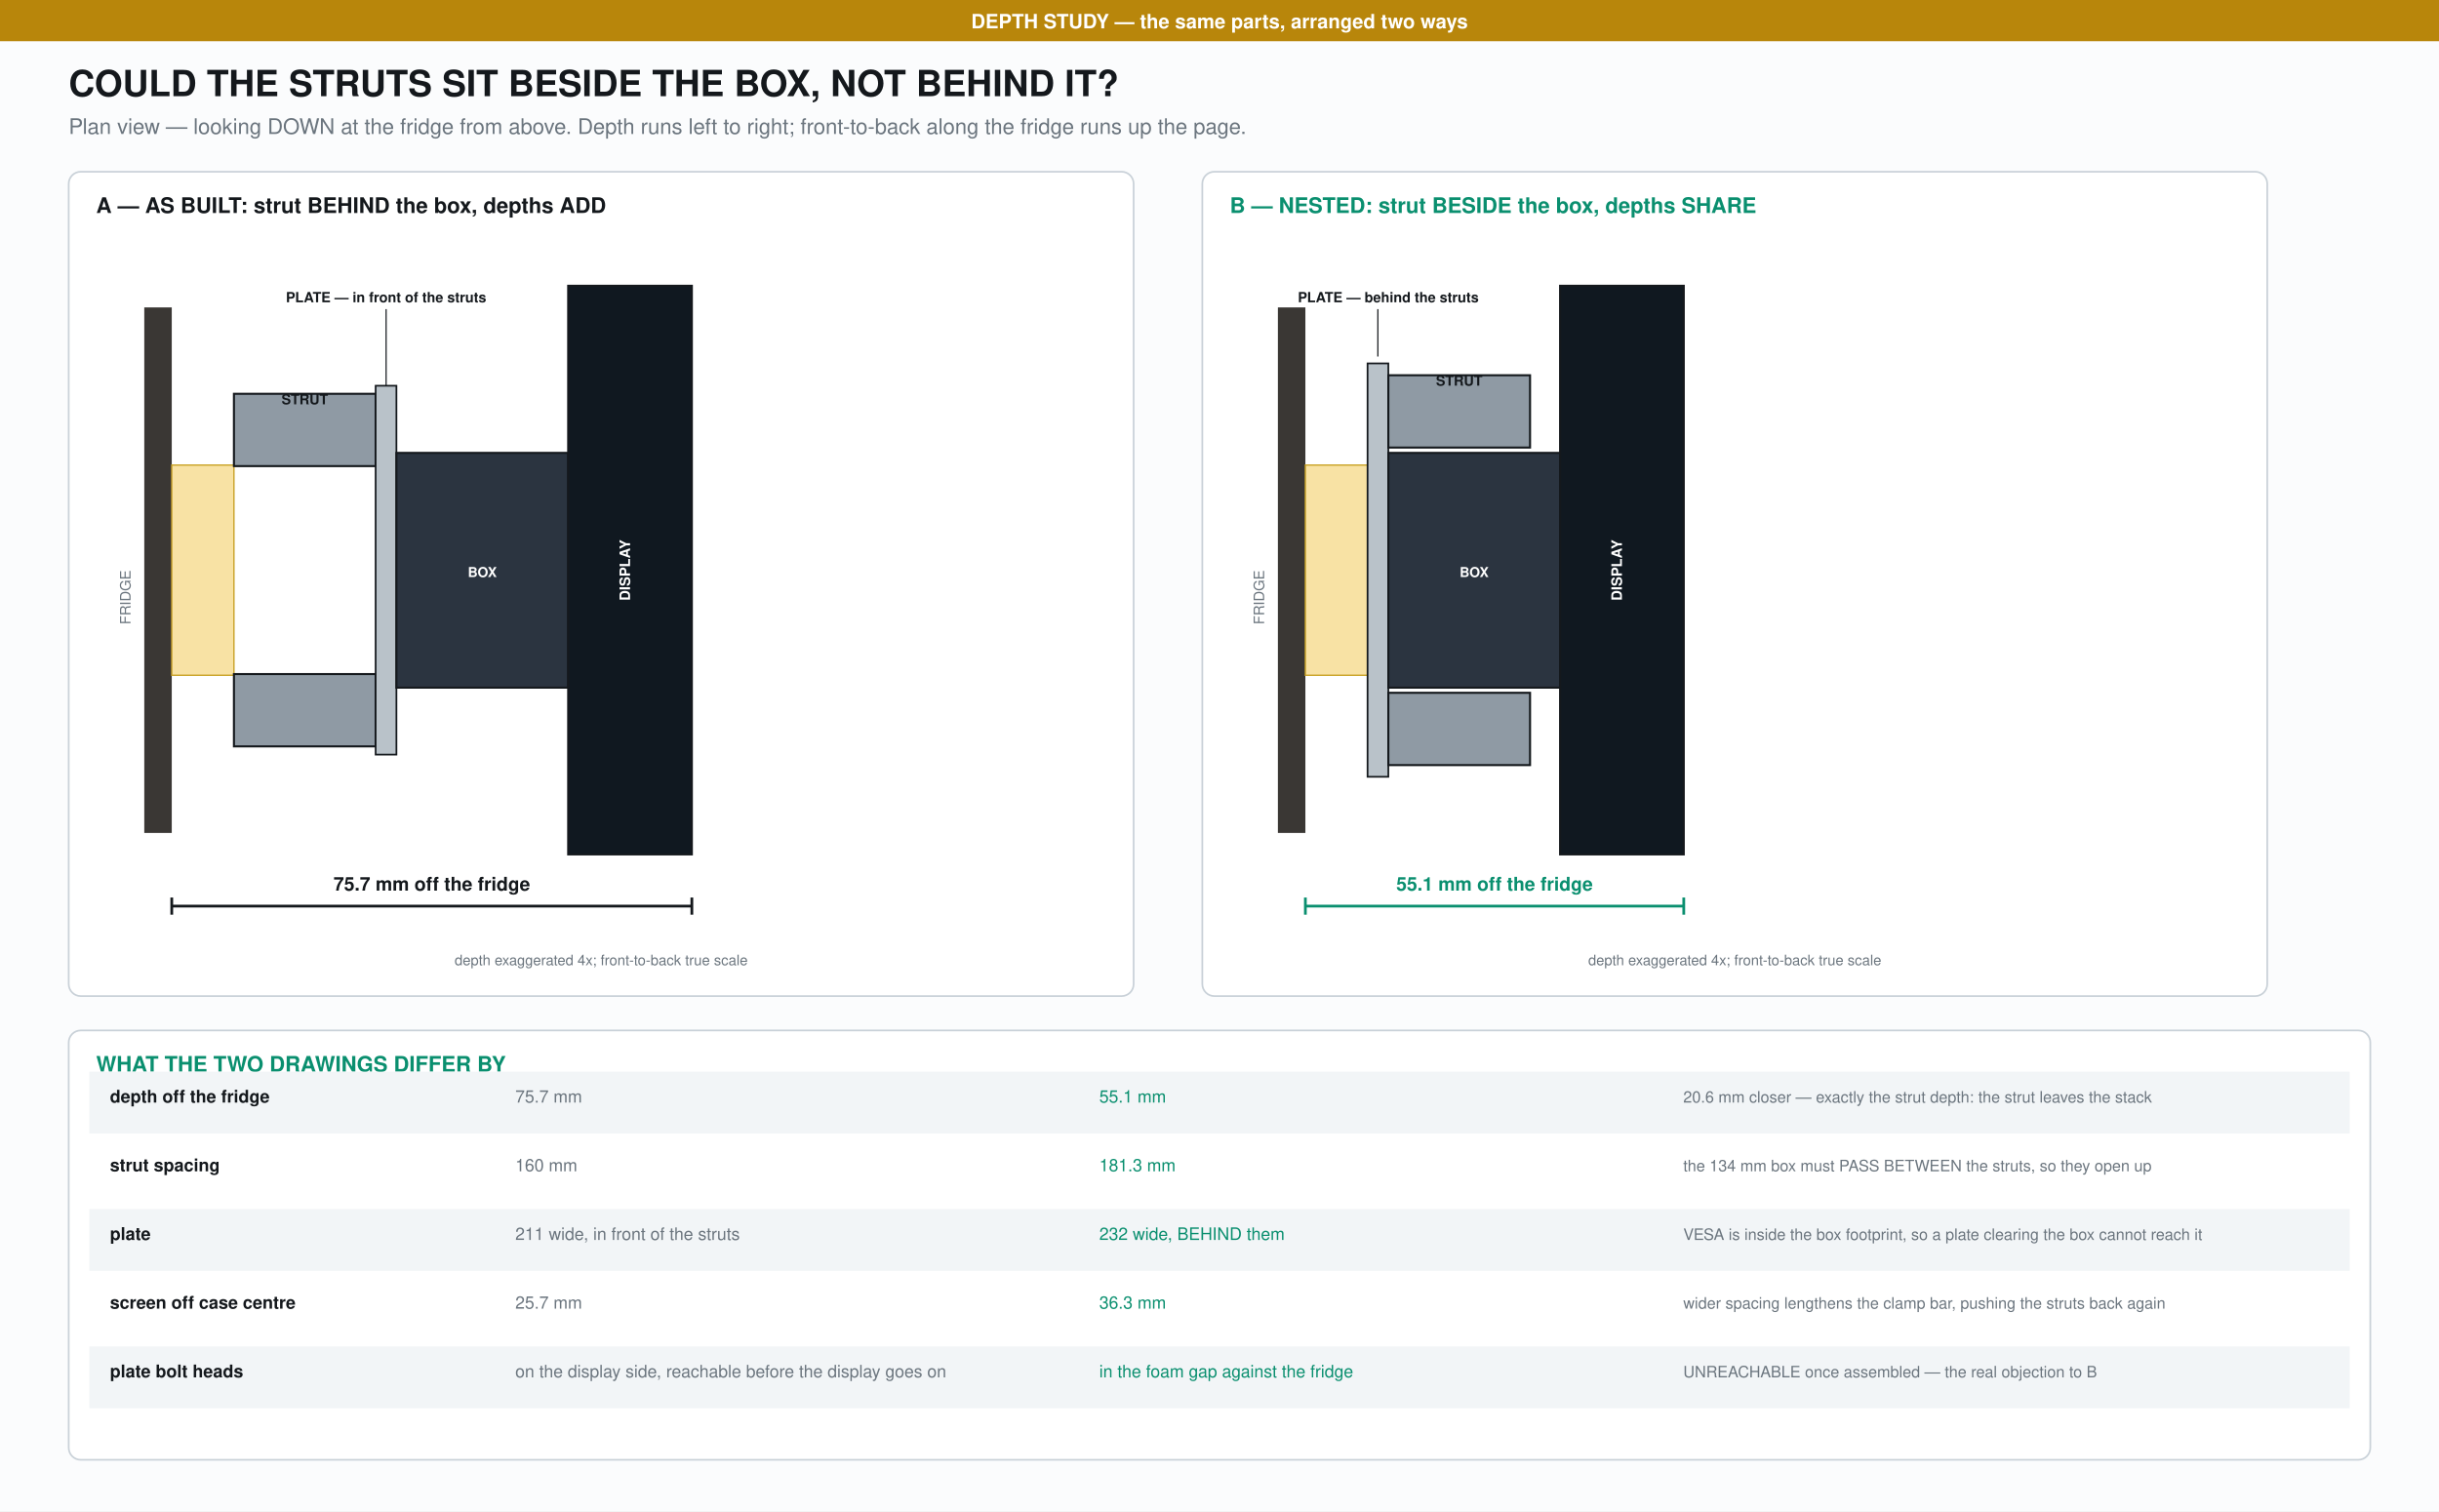
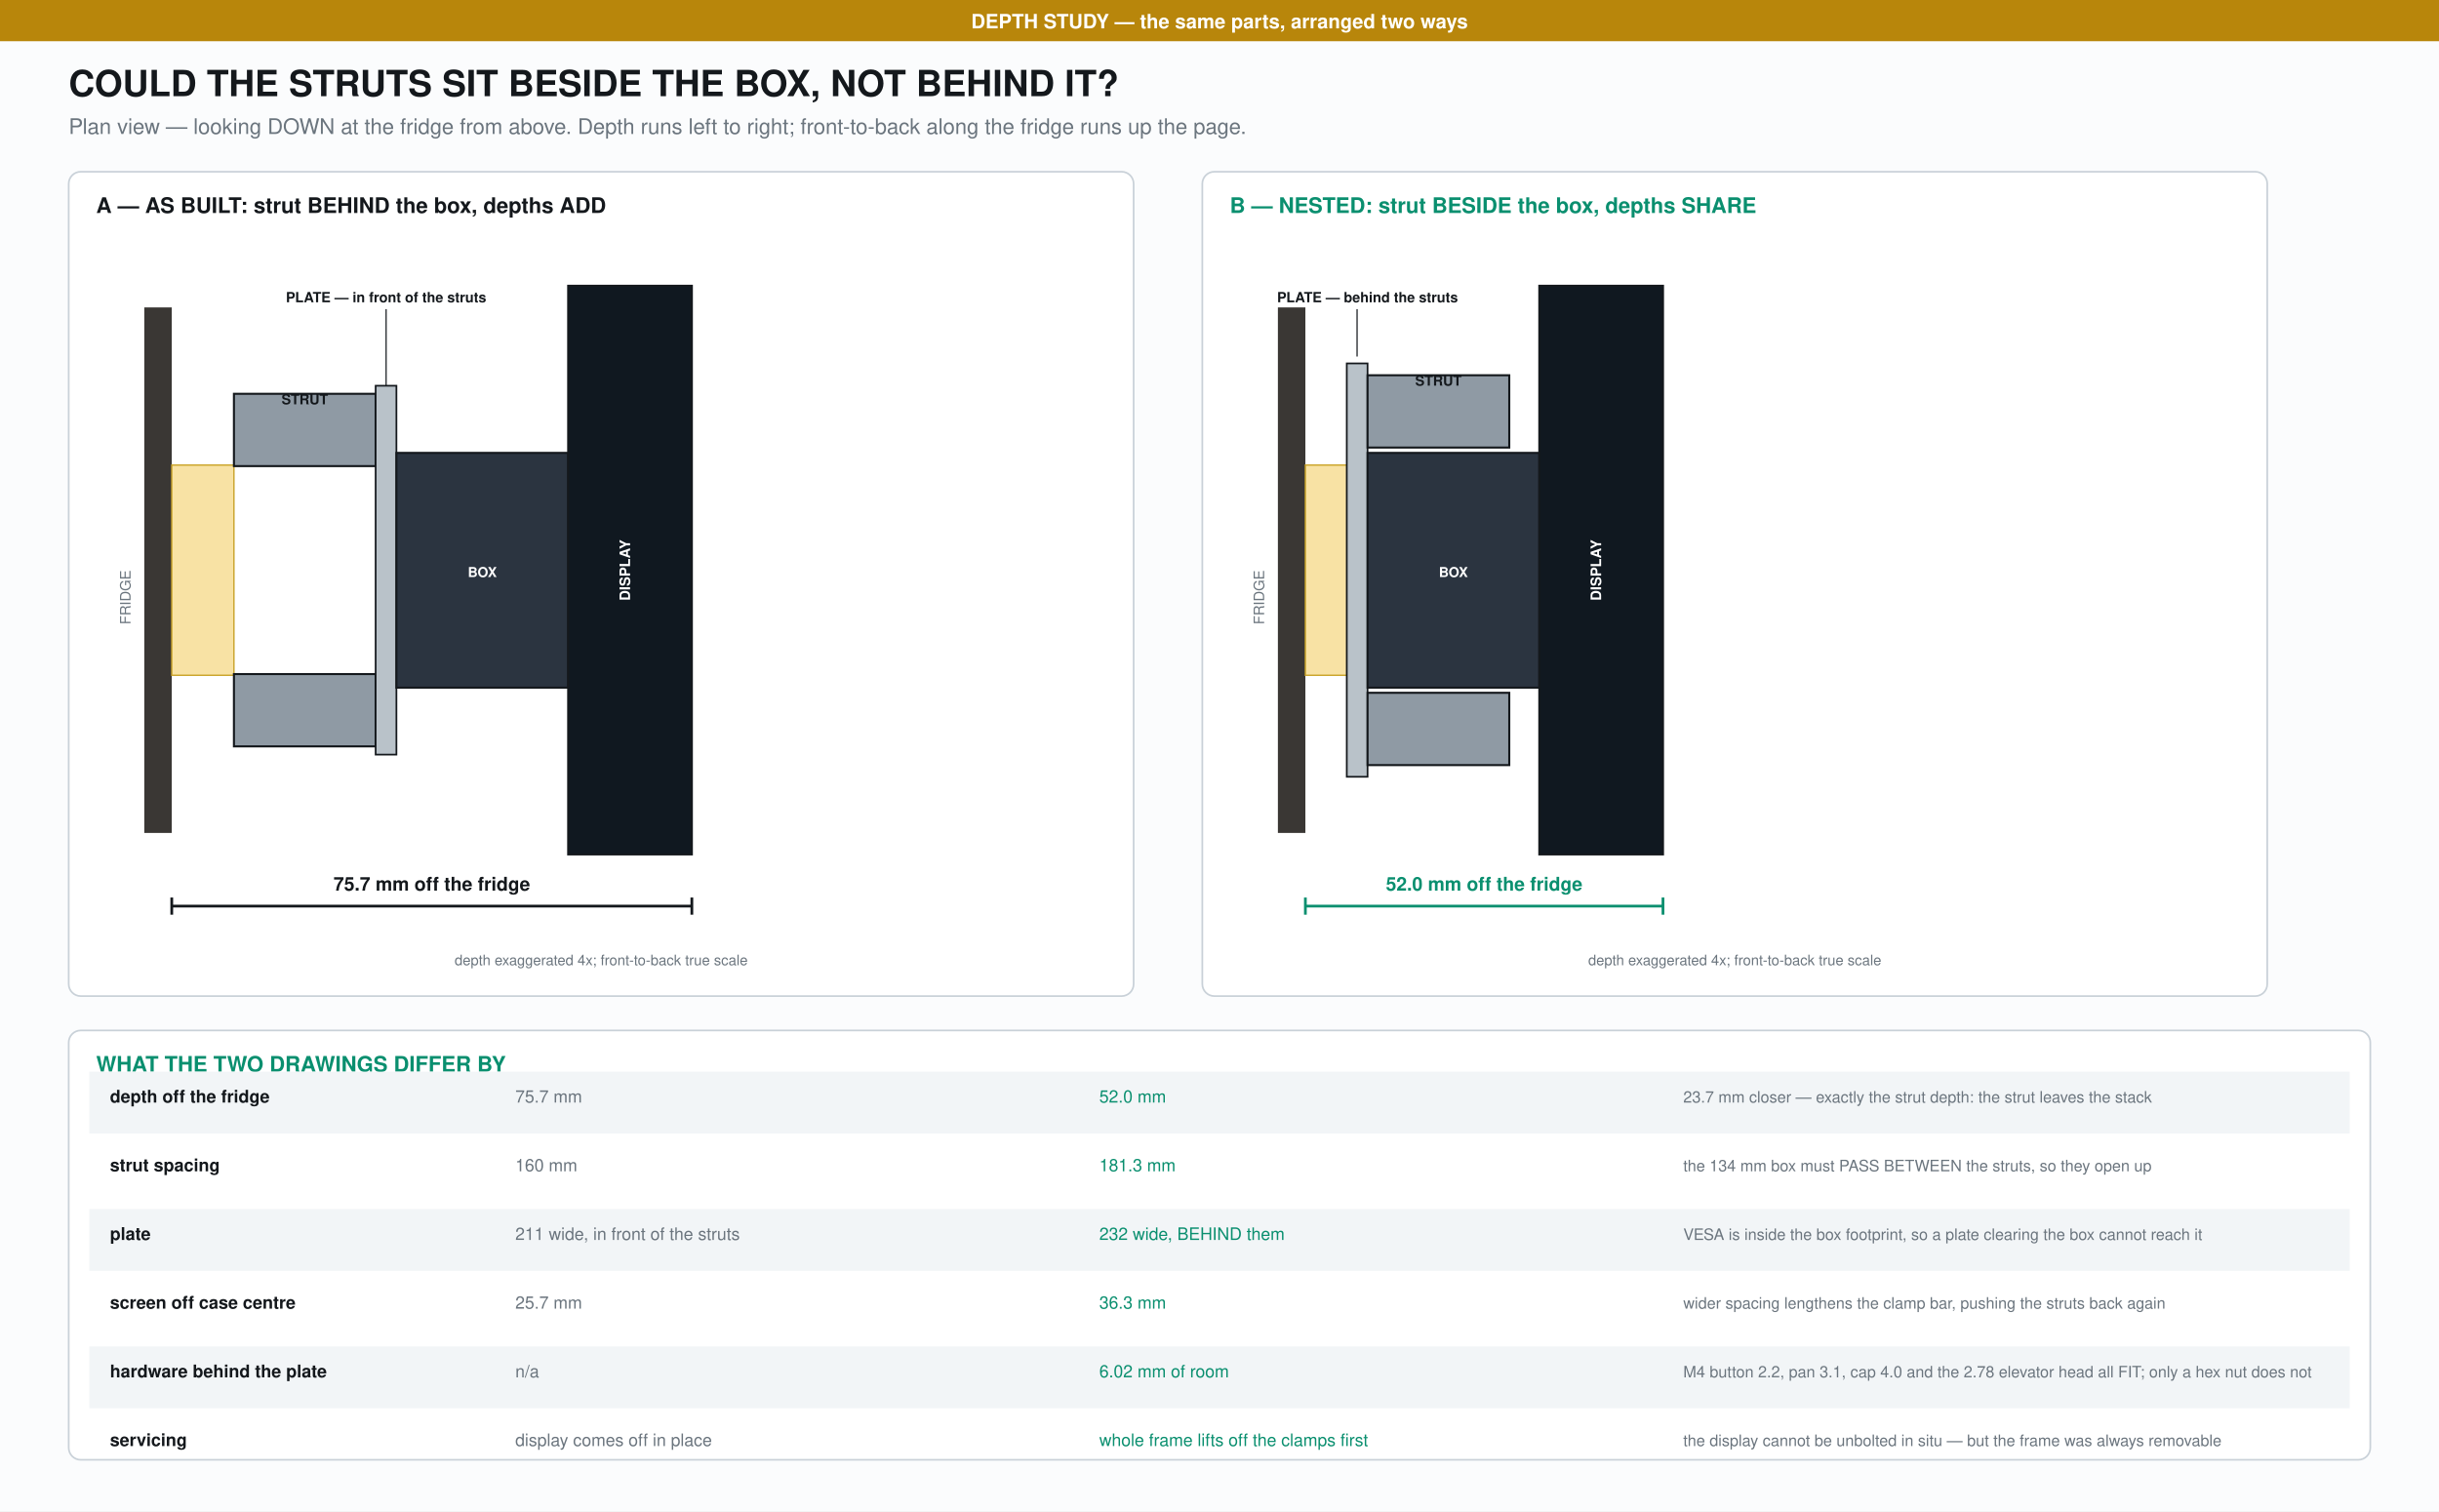
<svg xmlns="http://www.w3.org/2000/svg" width="1420" height="880" viewBox="0 0 1420 880">
  <rect width="1420" height="880" fill="#fbfcfd" />
  <rect width="1420" height="24" fill="#b8860b" />
  <text x="710.00" y="16.50" font-family="Helvetica,Arial,sans-serif" font-size="11.5" text-anchor="middle" fill="#fff" font-weight="bold">DEPTH STUDY — the same parts, arranged two ways</text>
  <text x="40.00" y="56.00" font-family="Helvetica,Arial,sans-serif" font-size="21" text-anchor="start" fill="#14181c" font-weight="bold">COULD THE STRUTS SIT BESIDE THE BOX, NOT BEHIND IT?</text>
  <text x="40.00" y="78.00" font-family="Helvetica,Arial,sans-serif" font-size="12.5" text-anchor="start" fill="#6b757e" font-weight="normal">Plan view — looking DOWN at the fridge from above. Depth runs left to right; front-to-back along the fridge runs up the page.</text>
  <rect x="40.0" y="100.0" width="620.0" height="480.0" rx="7" fill="#fff" stroke="#c9d1d8" stroke-width="1" />
  <text x="56.00" y="124.00" font-family="Helvetica,Arial,sans-serif" font-size="12.5" text-anchor="start" fill="#14181c" font-weight="bold">A — AS BUILT: strut BEHIND the box, depths ADD</text>
  <rect x="84.0" y="179.0" width="16" height="306.0" fill="#3a3734" />
  <text x="76.00" y="332.00" font-family="Helvetica,Arial,sans-serif" font-size="8.4" text-anchor="end" fill="#6b757e" font-weight="normal" transform="rotate(-90.0 76.00 332.00)">FRIDGE</text>
  <rect x="100.0" y="270.8" width="36.2" height="122.4" fill="#f8e2a4" stroke="#c9a227" stroke-width="0.8" />
  <rect x="136.2" y="392.5" width="82.5" height="42.1" fill="#8f9aa4" stroke="#14181c" stroke-width="1.2" />
  <rect x="136.2" y="229.3" width="82.5" height="42.1" fill="#8f9aa4" stroke="#14181c" stroke-width="1.2" />
  <text x="177.46" y="235.40" font-family="Helvetica,Arial,sans-serif" font-size="8.2" text-anchor="middle" fill="#14181c" font-weight="bold">STRUT</text>
  <rect x="218.7" y="224.6" width="12.1" height="214.8" fill="#b9c2c9" stroke="#14181c" stroke-width="1" />
  <line x1="224.8" y1="224.6" x2="224.8" y2="180.0" stroke="#14181c" stroke-width="0.7" />
  <text x="224.78" y="176.00" font-family="Helvetica,Arial,sans-serif" font-size="8.2" text-anchor="middle" fill="#14181c" font-weight="bold">PLATE — in front of the struts</text>
  <rect x="230.8" y="263.7" width="100.0" height="136.7" fill="#2b3440" stroke="#14181c" stroke-width="1.2" />
  <text x="280.82" y="336.00" font-family="Helvetica,Arial,sans-serif" font-size="8.0" text-anchor="middle" fill="#fff" font-weight="bold">BOX</text>
  <rect x="330.8" y="166.4" width="72.0" height="331.1" fill="#101820" stroke="#14181c" stroke-width="1.2" />
  <text x="366.82" y="332.00" font-family="Helvetica,Arial,sans-serif" font-size="8.4" text-anchor="middle" fill="#fff" font-weight="bold" transform="rotate(-90.0 366.82 332.00)">DISPLAY</text>
  <line x1="100.0" y1="527.6" x2="402.8" y2="527.6" stroke="#14181c" stroke-width="1.6" />
  <line x1="100.0" y1="522.6" x2="100.0" y2="532.6" stroke="#14181c" stroke-width="1.6" />
  <line x1="402.8" y1="522.6" x2="402.8" y2="532.6" stroke="#14181c" stroke-width="1.6" />
  <text x="251.41" y="518.57" font-family="Helvetica,Arial,sans-serif" font-size="11" text-anchor="middle" fill="#14181c" font-weight="bold">75.7 mm off the fridge</text>
  <text x="350.00" y="562.00" font-family="Helvetica,Arial,sans-serif" font-size="8.4" text-anchor="middle" fill="#6b757e" font-weight="normal">depth exaggerated 4x; front-to-back true scale</text>
  <rect x="700.0" y="100.0" width="620.0" height="480.0" rx="7" fill="#fff" stroke="#c9d1d8" stroke-width="1" />
  <text x="716.00" y="124.00" font-family="Helvetica,Arial,sans-serif" font-size="12.5" text-anchor="start" fill="#0a8f6f" font-weight="bold">B — NESTED: strut BESIDE the box, depths SHARE</text>
  <rect x="744.0" y="179.0" width="16" height="306.0" fill="#3a3734" />
  <text x="736.00" y="332.00" font-family="Helvetica,Arial,sans-serif" font-size="8.4" text-anchor="end" fill="#6b757e" font-weight="normal" transform="rotate(-90.0 736.00 332.00)">FRIDGE</text>
-   <rect x="760.0" y="270.8" width="48.3" height="122.4" fill="#f8e2a4" stroke="#c9a227" stroke-width="0.8" />
-   <rect x="796.2" y="211.6" width="12.1" height="240.7" fill="#b9c2c9" stroke="#14181c" stroke-width="1" />
-   <line x1="802.2" y1="207.6" x2="802.2" y2="180.0" stroke="#14181c" stroke-width="0.7" />
-   <text x="808.27" y="176.00" font-family="Helvetica,Arial,sans-serif" font-size="8.2" text-anchor="middle" fill="#14181c" font-weight="bold">PLATE — behind the struts</text>
-   <rect x="808.3" y="403.4" width="82.5" height="42.1" fill="#8f9aa4" stroke="#14181c" stroke-width="1.2" />
-   <rect x="808.3" y="218.5" width="82.5" height="42.1" fill="#8f9aa4" stroke="#14181c" stroke-width="1.2" />
-   <text x="849.55" y="224.55" font-family="Helvetica,Arial,sans-serif" font-size="8.2" text-anchor="middle" fill="#14181c" font-weight="bold">STRUT</text>
-   <rect x="808.3" y="263.7" width="100.0" height="136.7" fill="#2b3440" stroke="#14181c" stroke-width="1.2" />
-   <text x="858.27" y="336.00" font-family="Helvetica,Arial,sans-serif" font-size="8.0" text-anchor="middle" fill="#fff" font-weight="bold">BOX</text>
-   <rect x="908.3" y="166.4" width="72.0" height="331.1" fill="#101820" stroke="#14181c" stroke-width="1.2" />
-   <text x="944.27" y="332.00" font-family="Helvetica,Arial,sans-serif" font-size="8.4" text-anchor="middle" fill="#fff" font-weight="bold" transform="rotate(-90.0 944.27 332.00)">DISPLAY</text>
-   <line x1="760.0" y1="527.6" x2="980.3" y2="527.6" stroke="#0a8f6f" stroke-width="1.6" />
+   <rect x="760.0" y="270.8" width="36.2" height="122.4" fill="#f8e2a4" stroke="#c9a227" stroke-width="0.8" />
+   <rect x="784.1" y="211.6" width="12.1" height="240.7" fill="#b9c2c9" stroke="#14181c" stroke-width="1" />
+   <line x1="790.1" y1="207.6" x2="790.1" y2="180.0" stroke="#14181c" stroke-width="0.7" />
+   <text x="796.18" y="176.00" font-family="Helvetica,Arial,sans-serif" font-size="8.2" text-anchor="middle" fill="#14181c" font-weight="bold">PLATE — behind the struts</text>
+   <rect x="796.2" y="403.4" width="82.5" height="42.1" fill="#8f9aa4" stroke="#14181c" stroke-width="1.2" />
+   <rect x="796.2" y="218.5" width="82.5" height="42.1" fill="#8f9aa4" stroke="#14181c" stroke-width="1.2" />
+   <text x="837.46" y="224.55" font-family="Helvetica,Arial,sans-serif" font-size="8.2" text-anchor="middle" fill="#14181c" font-weight="bold">STRUT</text>
+   <rect x="796.2" y="263.7" width="100.0" height="136.7" fill="#2b3440" stroke="#14181c" stroke-width="1.2" />
+   <text x="846.18" y="336.00" font-family="Helvetica,Arial,sans-serif" font-size="8.0" text-anchor="middle" fill="#fff" font-weight="bold">BOX</text>
+   <rect x="896.2" y="166.4" width="72.0" height="331.1" fill="#101820" stroke="#14181c" stroke-width="1.2" />
+   <text x="932.18" y="332.00" font-family="Helvetica,Arial,sans-serif" font-size="8.4" text-anchor="middle" fill="#fff" font-weight="bold" transform="rotate(-90.0 932.18 332.00)">DISPLAY</text>
+   <line x1="760.0" y1="527.6" x2="968.2" y2="527.6" stroke="#0a8f6f" stroke-width="1.6" />
  <line x1="760.0" y1="522.6" x2="760.0" y2="532.6" stroke="#0a8f6f" stroke-width="1.6" />
-   <line x1="980.3" y1="522.6" x2="980.3" y2="532.6" stroke="#0a8f6f" stroke-width="1.6" />
-   <text x="870.14" y="518.57" font-family="Helvetica,Arial,sans-serif" font-size="11" text-anchor="middle" fill="#0a8f6f" font-weight="bold">55.1 mm off the fridge</text>
+   <line x1="968.2" y1="522.6" x2="968.2" y2="532.6" stroke="#0a8f6f" stroke-width="1.6" />
+   <text x="864.09" y="518.57" font-family="Helvetica,Arial,sans-serif" font-size="11" text-anchor="middle" fill="#0a8f6f" font-weight="bold">52.0 mm off the fridge</text>
  <text x="1010.00" y="562.00" font-family="Helvetica,Arial,sans-serif" font-size="8.4" text-anchor="middle" fill="#6b757e" font-weight="normal">depth exaggerated 4x; front-to-back true scale</text>
  <rect x="40.0" y="600.0" width="1340.0" height="250.0" rx="7" fill="#fff" stroke="#c9d1d8" stroke-width="1" />
  <text x="56.00" y="624.00" font-family="Helvetica,Arial,sans-serif" font-size="12.5" text-anchor="start" fill="#0a8f6f" font-weight="bold">WHAT THE TWO DRAWINGS DIFFER BY</text>
  <rect x="52" y="624.0" width="1316" height="36" fill="#f2f5f7" />
  <text x="64.00" y="642.00" font-family="Helvetica,Arial,sans-serif" font-size="10.2" text-anchor="start" fill="#14181c" font-weight="bold">depth off the fridge</text>
  <text x="300.00" y="642.00" font-family="Helvetica,Arial,sans-serif" font-size="10.0" text-anchor="start" fill="#6b757e" font-weight="normal">75.7 mm</text>
-   <text x="640.00" y="642.00" font-family="Helvetica,Arial,sans-serif" font-size="10.0" text-anchor="start" fill="#0a8f6f" font-weight="normal">55.1 mm</text>
-   <text x="980.00" y="642.00" font-family="Helvetica,Arial,sans-serif" font-size="9.2" text-anchor="start" fill="#6b757e" font-weight="normal">20.6 mm closer — exactly the strut depth: the strut leaves the stack</text>
+   <text x="640.00" y="642.00" font-family="Helvetica,Arial,sans-serif" font-size="10.0" text-anchor="start" fill="#0a8f6f" font-weight="normal">52.0 mm</text>
+   <text x="980.00" y="642.00" font-family="Helvetica,Arial,sans-serif" font-size="9.2" text-anchor="start" fill="#6b757e" font-weight="normal">23.7 mm closer — exactly the strut depth: the strut leaves the stack</text>
  <text x="64.00" y="682.00" font-family="Helvetica,Arial,sans-serif" font-size="10.2" text-anchor="start" fill="#14181c" font-weight="bold">strut spacing</text>
  <text x="300.00" y="682.00" font-family="Helvetica,Arial,sans-serif" font-size="10.0" text-anchor="start" fill="#6b757e" font-weight="normal">160 mm</text>
  <text x="640.00" y="682.00" font-family="Helvetica,Arial,sans-serif" font-size="10.0" text-anchor="start" fill="#0a8f6f" font-weight="normal">181.3 mm</text>
  <text x="980.00" y="682.00" font-family="Helvetica,Arial,sans-serif" font-size="9.2" text-anchor="start" fill="#6b757e" font-weight="normal">the 134 mm box must PASS BETWEEN the struts, so they open up</text>
  <rect x="52" y="704.0" width="1316" height="36" fill="#f2f5f7" />
  <text x="64.00" y="722.00" font-family="Helvetica,Arial,sans-serif" font-size="10.2" text-anchor="start" fill="#14181c" font-weight="bold">plate</text>
  <text x="300.00" y="722.00" font-family="Helvetica,Arial,sans-serif" font-size="10.0" text-anchor="start" fill="#6b757e" font-weight="normal">211 wide, in front of the struts</text>
  <text x="640.00" y="722.00" font-family="Helvetica,Arial,sans-serif" font-size="10.0" text-anchor="start" fill="#0a8f6f" font-weight="normal">232 wide, BEHIND them</text>
  <text x="980.00" y="722.00" font-family="Helvetica,Arial,sans-serif" font-size="9.2" text-anchor="start" fill="#6b757e" font-weight="normal">VESA is inside the box footprint, so a plate clearing the box cannot reach it</text>
  <text x="64.00" y="762.00" font-family="Helvetica,Arial,sans-serif" font-size="10.2" text-anchor="start" fill="#14181c" font-weight="bold">screen off case centre</text>
  <text x="300.00" y="762.00" font-family="Helvetica,Arial,sans-serif" font-size="10.0" text-anchor="start" fill="#6b757e" font-weight="normal">25.7 mm</text>
  <text x="640.00" y="762.00" font-family="Helvetica,Arial,sans-serif" font-size="10.0" text-anchor="start" fill="#0a8f6f" font-weight="normal">36.3 mm</text>
  <text x="980.00" y="762.00" font-family="Helvetica,Arial,sans-serif" font-size="9.2" text-anchor="start" fill="#6b757e" font-weight="normal">wider spacing lengthens the clamp bar, pushing the struts back again</text>
  <rect x="52" y="784.0" width="1316" height="36" fill="#f2f5f7" />
-   <text x="64.00" y="802.00" font-family="Helvetica,Arial,sans-serif" font-size="10.2" text-anchor="start" fill="#14181c" font-weight="bold">plate bolt heads</text>
-   <text x="300.00" y="802.00" font-family="Helvetica,Arial,sans-serif" font-size="10.0" text-anchor="start" fill="#6b757e" font-weight="normal">on the display side, reachable before the display goes on</text>
-   <text x="640.00" y="802.00" font-family="Helvetica,Arial,sans-serif" font-size="10.0" text-anchor="start" fill="#0a8f6f" font-weight="normal">in the foam gap against the fridge</text>
-   <text x="980.00" y="802.00" font-family="Helvetica,Arial,sans-serif" font-size="9.2" text-anchor="start" fill="#6b757e" font-weight="normal">UNREACHABLE once assembled — the real objection to B</text>
+   <text x="64.00" y="802.00" font-family="Helvetica,Arial,sans-serif" font-size="10.2" text-anchor="start" fill="#14181c" font-weight="bold">hardware behind the plate</text>
+   <text x="300.00" y="802.00" font-family="Helvetica,Arial,sans-serif" font-size="10.0" text-anchor="start" fill="#6b757e" font-weight="normal">n/a</text>
+   <text x="640.00" y="802.00" font-family="Helvetica,Arial,sans-serif" font-size="10.0" text-anchor="start" fill="#0a8f6f" font-weight="normal">6.02 mm of room</text>
+   <text x="980.00" y="802.00" font-family="Helvetica,Arial,sans-serif" font-size="9.2" text-anchor="start" fill="#6b757e" font-weight="normal">M4 button 2.2, pan 3.1, cap 4.0 and the 2.78 elevator head all FIT; only a hex nut does not</text>
+   <text x="64.00" y="842.00" font-family="Helvetica,Arial,sans-serif" font-size="10.2" text-anchor="start" fill="#14181c" font-weight="bold">servicing</text>
+   <text x="300.00" y="842.00" font-family="Helvetica,Arial,sans-serif" font-size="10.0" text-anchor="start" fill="#6b757e" font-weight="normal">display comes off in place</text>
+   <text x="640.00" y="842.00" font-family="Helvetica,Arial,sans-serif" font-size="10.0" text-anchor="start" fill="#0a8f6f" font-weight="normal">whole frame lifts off the clamps first</text>
+   <text x="980.00" y="842.00" font-family="Helvetica,Arial,sans-serif" font-size="9.2" text-anchor="start" fill="#6b757e" font-weight="normal">the display cannot be unbolted in situ — but the frame was always removable</text>
</svg>
